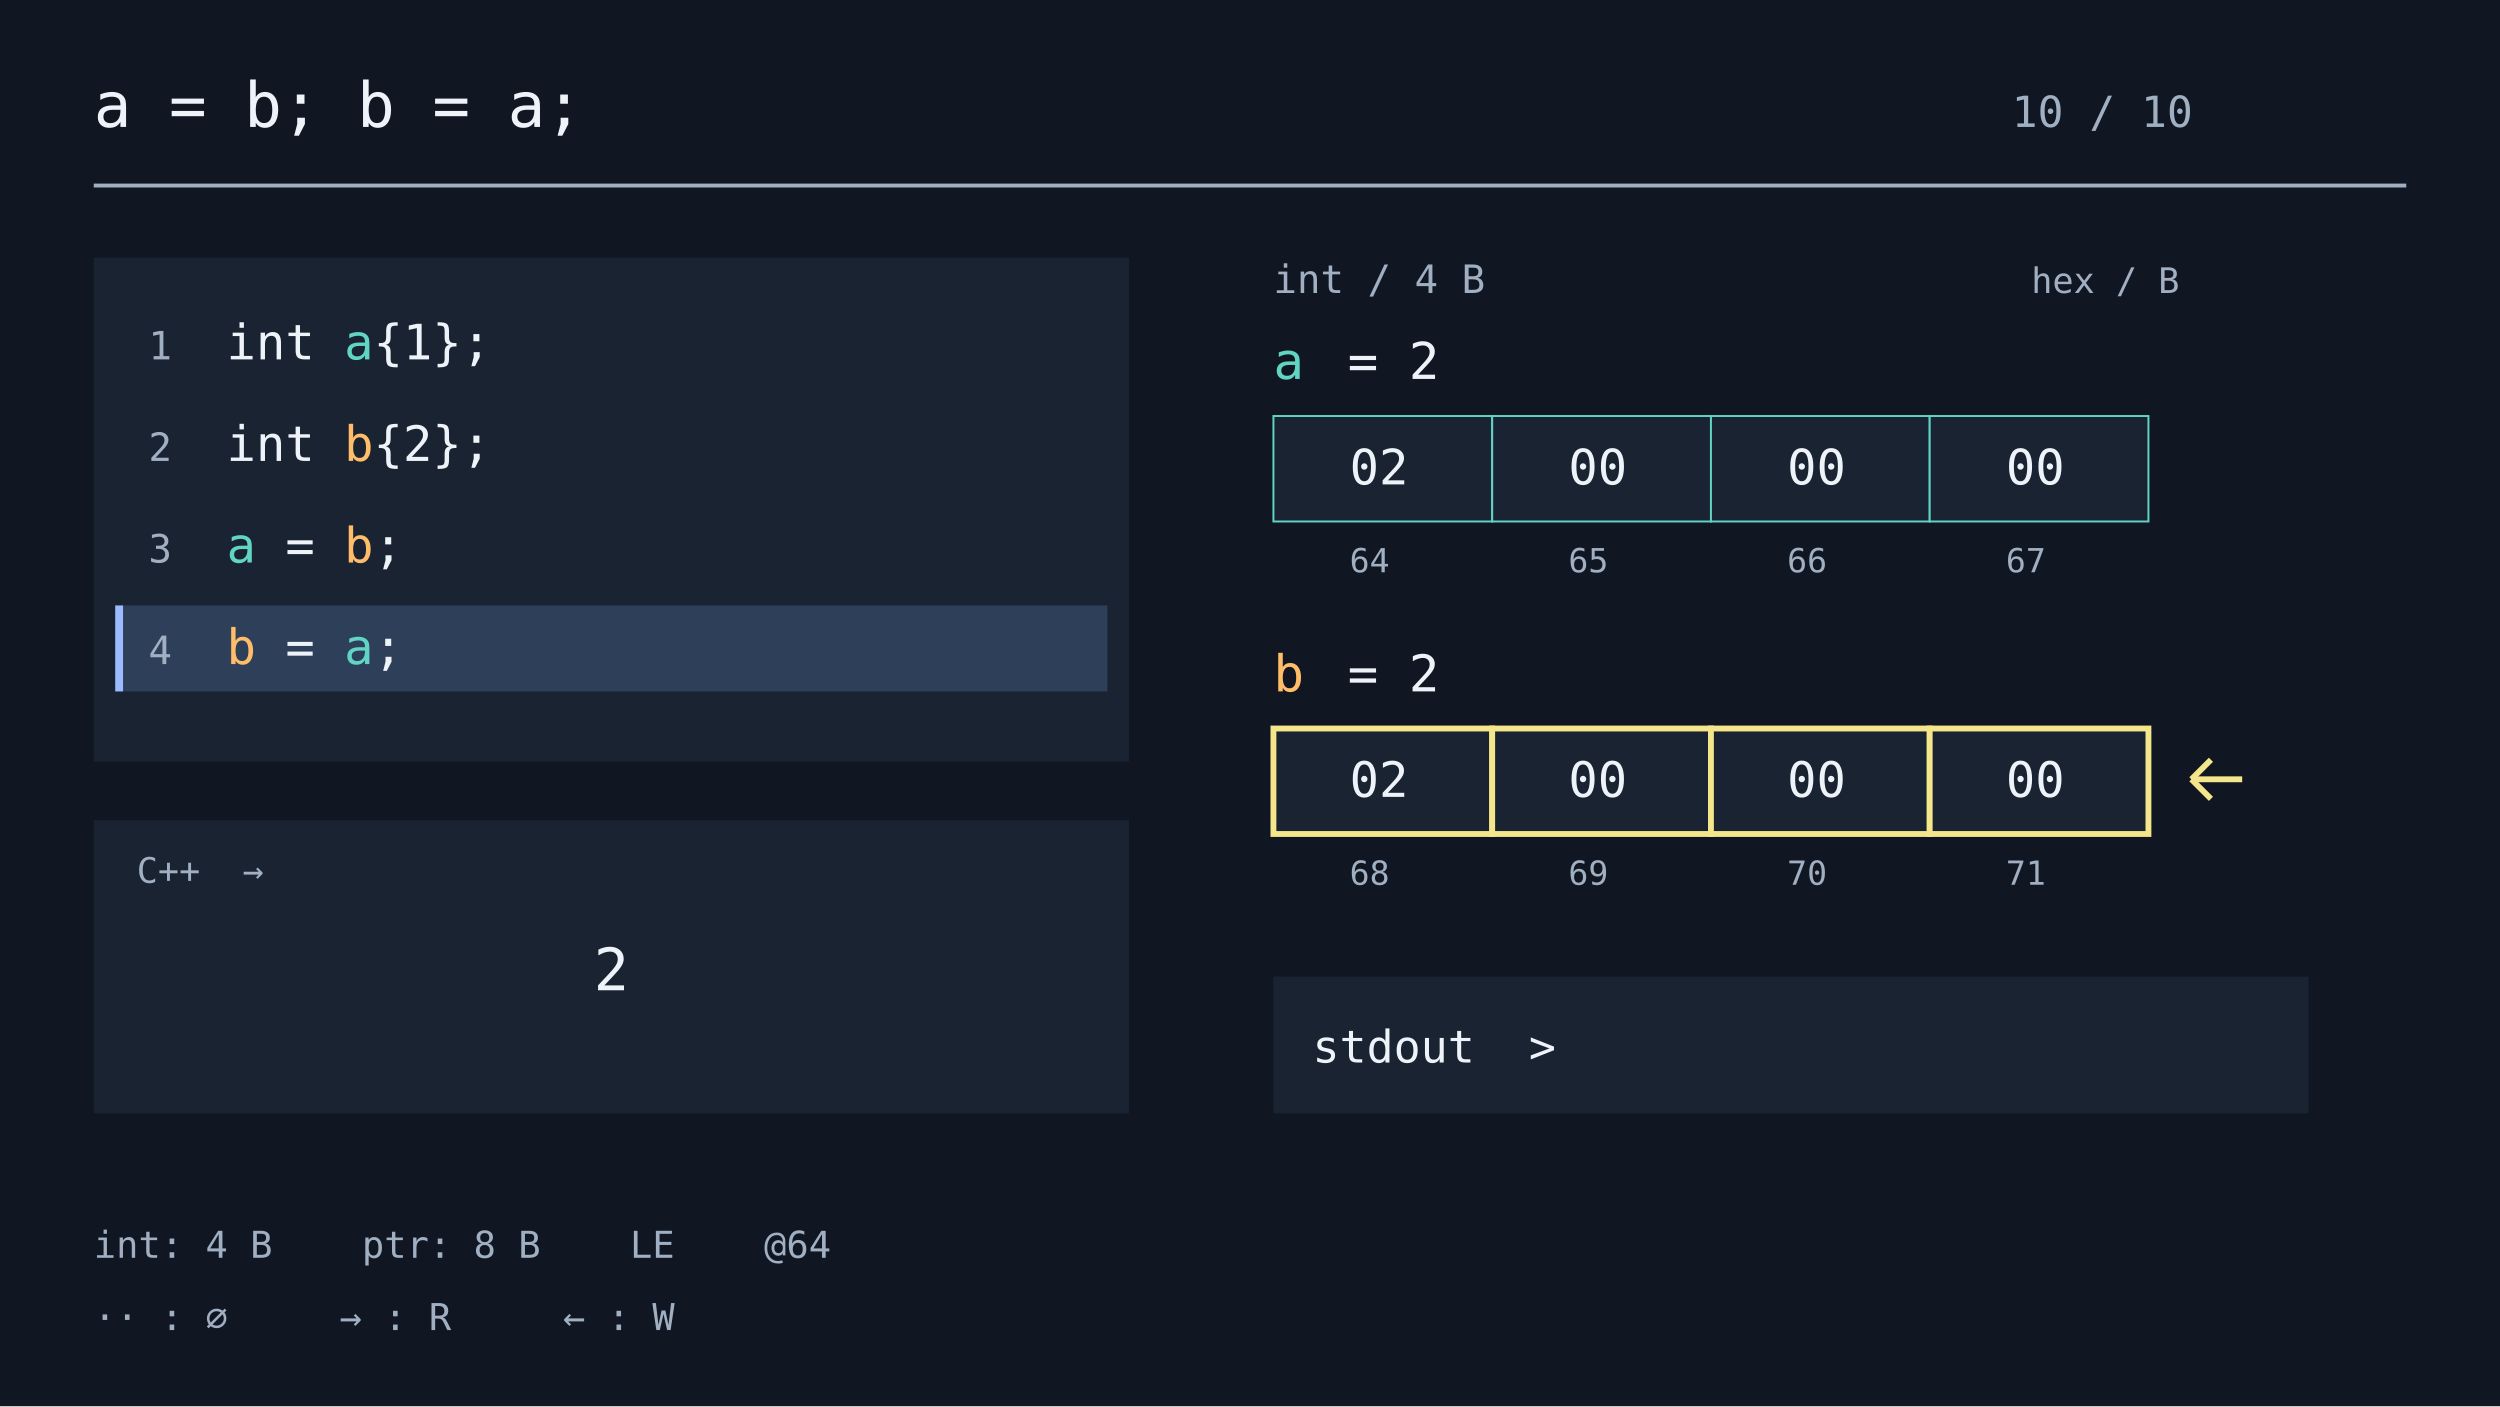
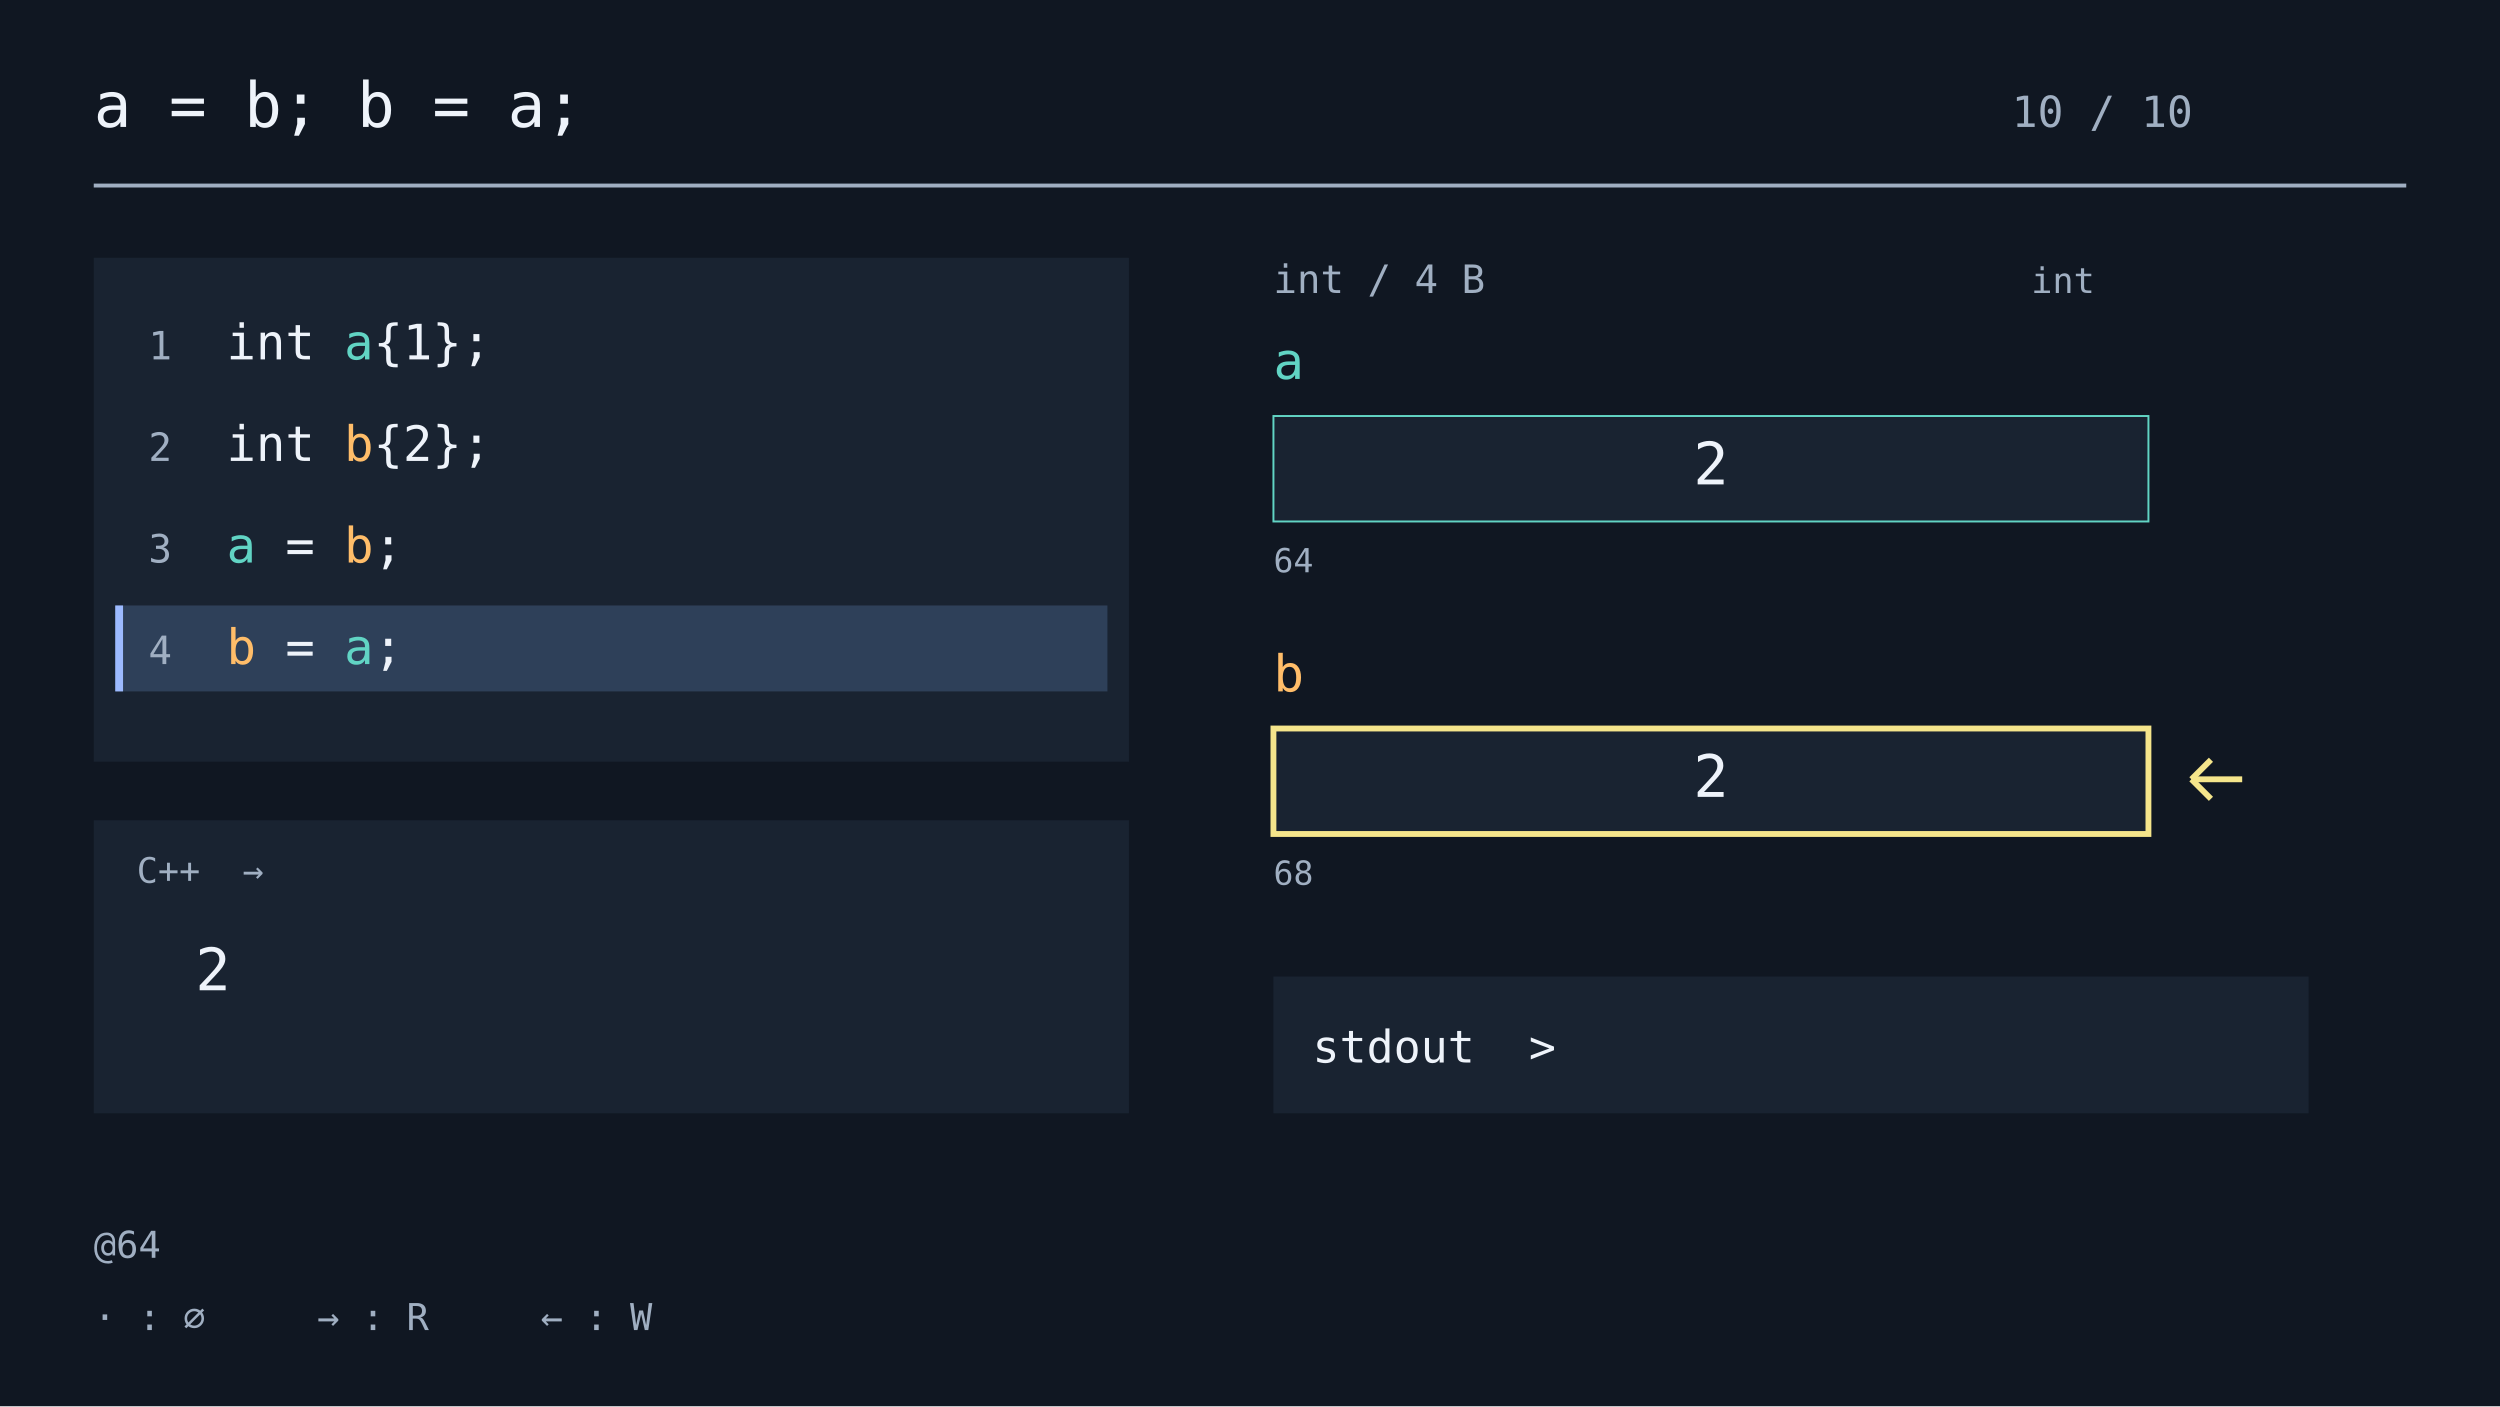
<svg xmlns="http://www.w3.org/2000/svg" viewBox="0 0 1280 720" width="1280" height="720" role="img">
  <rect x="0" y="0" width="1280" height="720" fill="#101722" stroke="none" stroke-width="1" />
  <text x="48" y="65" font-family="DejaVu Sans Mono,monospace" font-size="32" fill="#eef3fa" xml:space="preserve">a = b; b = a;</text>
  <text x="1030" y="65" font-family="DejaVu Sans Mono,monospace" font-size="22" fill="#a0afc2" xml:space="preserve">10 / 10</text>
  <line x1="48" y1="95" x2="1232" y2="95" stroke="#a0afc2" stroke-width="2" />
  <rect x="48" y="132" width="530" height="258" fill="#192331" stroke="none" stroke-width="1" />
  <rect x="48" y="420" width="530" height="150" fill="#192331" stroke="none" stroke-width="1" />
  <text x="70" y="452" font-family="DejaVu Sans Mono,monospace" font-size="18" fill="#a0afc2" xml:space="preserve">C++  →</text>
-   <text x="303.97" y="507" font-family="DejaVu Sans Mono,monospace" font-size="30" fill="#eef3fa" xml:space="preserve">2</text>
+   <text x="100" y="507" font-family="DejaVu Sans Mono,monospace" font-size="30" fill="#eef3fa" xml:space="preserve">2</text>
  <text x="652" y="150" font-family="DejaVu Sans Mono,monospace" font-size="20" fill="#a0afc2" xml:space="preserve">int / 4 B</text>
-   <text x="1040" y="150" font-family="DejaVu Sans Mono,monospace" font-size="18" fill="#a0afc2" xml:space="preserve">hex / B</text>
+   <text x="1040" y="150" font-family="DejaVu Sans Mono,monospace" font-size="18" fill="#a0afc2" xml:space="preserve">int</text>
  <text x="76" y="184" font-family="DejaVu Sans Mono,monospace" font-size="20" fill="#a0afc2" xml:space="preserve">1</text>
  <text x="116" y="184" font-family="DejaVu Sans Mono,monospace" font-size="25" fill="#eef3fa" xml:space="preserve" />
  <text x="116.0" y="184" font-family="DejaVu Sans Mono,monospace" font-size="25" fill="#eef3fa" xml:space="preserve">int</text>
  <text x="161.15" y="184" font-family="DejaVu Sans Mono,monospace" font-size="25" fill="#eef3fa" xml:space="preserve"> </text>
  <text x="176.2" y="184" font-family="DejaVu Sans Mono,monospace" font-size="25" fill="#61d4c4" xml:space="preserve">a</text>
  <text x="191.25" y="184" font-family="DejaVu Sans Mono,monospace" font-size="25" fill="#eef3fa" xml:space="preserve">{1};</text>
  <text x="76" y="236" font-family="DejaVu Sans Mono,monospace" font-size="20" fill="#a0afc2" xml:space="preserve">2</text>
  <text x="116" y="236" font-family="DejaVu Sans Mono,monospace" font-size="25" fill="#eef3fa" xml:space="preserve" />
  <text x="116.0" y="236" font-family="DejaVu Sans Mono,monospace" font-size="25" fill="#eef3fa" xml:space="preserve">int</text>
  <text x="161.15" y="236" font-family="DejaVu Sans Mono,monospace" font-size="25" fill="#eef3fa" xml:space="preserve"> </text>
  <text x="176.2" y="236" font-family="DejaVu Sans Mono,monospace" font-size="25" fill="#ffbd69" xml:space="preserve">b</text>
  <text x="191.25" y="236" font-family="DejaVu Sans Mono,monospace" font-size="25" fill="#eef3fa" xml:space="preserve">{2};</text>
  <text x="76" y="288" font-family="DejaVu Sans Mono,monospace" font-size="20" fill="#a0afc2" xml:space="preserve">3</text>
  <text x="116" y="288" font-family="DejaVu Sans Mono,monospace" font-size="25" fill="#eef3fa" xml:space="preserve" />
  <text x="116.0" y="288" font-family="DejaVu Sans Mono,monospace" font-size="25" fill="#61d4c4" xml:space="preserve">a</text>
  <text x="131.05" y="288" font-family="DejaVu Sans Mono,monospace" font-size="25" fill="#eef3fa" xml:space="preserve"> = </text>
  <text x="176.2" y="288" font-family="DejaVu Sans Mono,monospace" font-size="25" fill="#ffbd69" xml:space="preserve">b</text>
  <text x="191.25" y="288" font-family="DejaVu Sans Mono,monospace" font-size="25" fill="#eef3fa" xml:space="preserve">;</text>
  <rect x="59" y="310" width="508" height="44" fill="#2e4059" stroke="none" stroke-width="1" />
  <rect x="59" y="310" width="4" height="44" fill="#9cbaff" stroke="none" stroke-width="1" />
  <text x="76" y="340" font-family="DejaVu Sans Mono,monospace" font-size="20" fill="#a0afc2" xml:space="preserve">4</text>
  <text x="116" y="340" font-family="DejaVu Sans Mono,monospace" font-size="25" fill="#eef3fa" xml:space="preserve" />
  <text x="116.0" y="340" font-family="DejaVu Sans Mono,monospace" font-size="25" fill="#ffbd69" xml:space="preserve">b</text>
  <text x="131.05" y="340" font-family="DejaVu Sans Mono,monospace" font-size="25" fill="#eef3fa" xml:space="preserve"> = </text>
  <text x="176.2" y="340" font-family="DejaVu Sans Mono,monospace" font-size="25" fill="#61d4c4" xml:space="preserve">a</text>
  <text x="191.25" y="340" font-family="DejaVu Sans Mono,monospace" font-size="25" fill="#eef3fa" xml:space="preserve">;</text>
  <text x="652" y="194" font-family="DejaVu Sans Mono,monospace" font-size="26" fill="#61d4c4" xml:space="preserve">a</text>
-   <text x="690" y="194" font-family="DejaVu Sans Mono,monospace" font-size="26" fill="#eef3fa" xml:space="preserve">= 2</text>
-   <rect x="652" y="213" width="112" height="54" fill="#192331" stroke="#61d4c4" stroke-width="1" />
-   <text x="691" y="248" font-family="DejaVu Sans Mono,monospace" font-size="25" fill="#eef3fa" xml:space="preserve">02</text>
-   <text x="691" y="293" font-family="DejaVu Sans Mono,monospace" font-size="17" fill="#a0afc2" xml:space="preserve">64</text>
-   <rect x="764" y="213" width="112" height="54" fill="#192331" stroke="#61d4c4" stroke-width="1" />
-   <text x="803" y="248" font-family="DejaVu Sans Mono,monospace" font-size="25" fill="#eef3fa" xml:space="preserve">00</text>
-   <text x="803" y="293" font-family="DejaVu Sans Mono,monospace" font-size="17" fill="#a0afc2" xml:space="preserve">65</text>
-   <rect x="876" y="213" width="112" height="54" fill="#192331" stroke="#61d4c4" stroke-width="1" />
-   <text x="915" y="248" font-family="DejaVu Sans Mono,monospace" font-size="25" fill="#eef3fa" xml:space="preserve">00</text>
-   <text x="915" y="293" font-family="DejaVu Sans Mono,monospace" font-size="17" fill="#a0afc2" xml:space="preserve">66</text>
-   <rect x="988" y="213" width="112" height="54" fill="#192331" stroke="#61d4c4" stroke-width="1" />
-   <text x="1027" y="248" font-family="DejaVu Sans Mono,monospace" font-size="25" fill="#eef3fa" xml:space="preserve">00</text>
-   <text x="1027" y="293" font-family="DejaVu Sans Mono,monospace" font-size="17" fill="#a0afc2" xml:space="preserve">67</text>
+   <rect x="652" y="213" width="448" height="54" fill="#192331" stroke="#61d4c4" stroke-width="1" />
+   <text x="866.97" y="248" font-family="DejaVu Sans Mono,monospace" font-size="30" fill="#eef3fa" xml:space="preserve">2</text>
+   <text x="652" y="293" font-family="DejaVu Sans Mono,monospace" font-size="17" fill="#a0afc2" xml:space="preserve">64</text>
  <text x="652" y="354" font-family="DejaVu Sans Mono,monospace" font-size="26" fill="#ffbd69" xml:space="preserve">b</text>
-   <text x="690" y="354" font-family="DejaVu Sans Mono,monospace" font-size="26" fill="#eef3fa" xml:space="preserve">= 2</text>
-   <rect x="652" y="373" width="112" height="54" fill="#192331" stroke="#f5e58b" stroke-width="3" />
-   <text x="691" y="408" font-family="DejaVu Sans Mono,monospace" font-size="25" fill="#eef3fa" xml:space="preserve">02</text>
-   <text x="691" y="453" font-family="DejaVu Sans Mono,monospace" font-size="17" fill="#a0afc2" xml:space="preserve">68</text>
-   <rect x="764" y="373" width="112" height="54" fill="#192331" stroke="#f5e58b" stroke-width="3" />
-   <text x="803" y="408" font-family="DejaVu Sans Mono,monospace" font-size="25" fill="#eef3fa" xml:space="preserve">00</text>
-   <text x="803" y="453" font-family="DejaVu Sans Mono,monospace" font-size="17" fill="#a0afc2" xml:space="preserve">69</text>
-   <rect x="876" y="373" width="112" height="54" fill="#192331" stroke="#f5e58b" stroke-width="3" />
-   <text x="915" y="408" font-family="DejaVu Sans Mono,monospace" font-size="25" fill="#eef3fa" xml:space="preserve">00</text>
-   <text x="915" y="453" font-family="DejaVu Sans Mono,monospace" font-size="17" fill="#a0afc2" xml:space="preserve">70</text>
-   <rect x="988" y="373" width="112" height="54" fill="#192331" stroke="#f5e58b" stroke-width="3" />
-   <text x="1027" y="408" font-family="DejaVu Sans Mono,monospace" font-size="25" fill="#eef3fa" xml:space="preserve">00</text>
-   <text x="1027" y="453" font-family="DejaVu Sans Mono,monospace" font-size="17" fill="#a0afc2" xml:space="preserve">71</text>
+   <rect x="652" y="373" width="448" height="54" fill="#192331" stroke="#f5e58b" stroke-width="3" />
+   <text x="866.97" y="408" font-family="DejaVu Sans Mono,monospace" font-size="30" fill="#eef3fa" xml:space="preserve">2</text>
+   <text x="652" y="453" font-family="DejaVu Sans Mono,monospace" font-size="17" fill="#a0afc2" xml:space="preserve">68</text>
  <line x1="1148" y1="399" x2="1122" y2="399" stroke="#f5e58b" stroke-width="3" />
  <line x1="1122" y1="399" x2="1132" y2="389" stroke="#f5e58b" stroke-width="3" />
  <line x1="1122" y1="399" x2="1132" y2="409" stroke="#f5e58b" stroke-width="3" />
  <rect x="652" y="500" width="530" height="70" fill="#192331" stroke="none" stroke-width="1" />
  <text x="672" y="544" font-family="DejaVu Sans Mono,monospace" font-size="23" fill="#eef3fa" xml:space="preserve">stdout  &gt; </text>
-   <text x="48" y="644" font-family="DejaVu Sans Mono,monospace" font-size="19" fill="#a0afc2" xml:space="preserve">int: 4 B    ptr: 8 B    LE    @64</text>
-   <text x="48" y="681" font-family="DejaVu Sans Mono,monospace" font-size="19" fill="#a0afc2" xml:space="preserve">·· : ∅     → : R     ← : W</text>
+   <text x="48" y="644" font-family="DejaVu Sans Mono,monospace" font-size="19" fill="#a0afc2" xml:space="preserve">@64</text>
+   <text x="48" y="681" font-family="DejaVu Sans Mono,monospace" font-size="19" fill="#a0afc2" xml:space="preserve">· : ∅     → : R     ← : W</text>
</svg>
